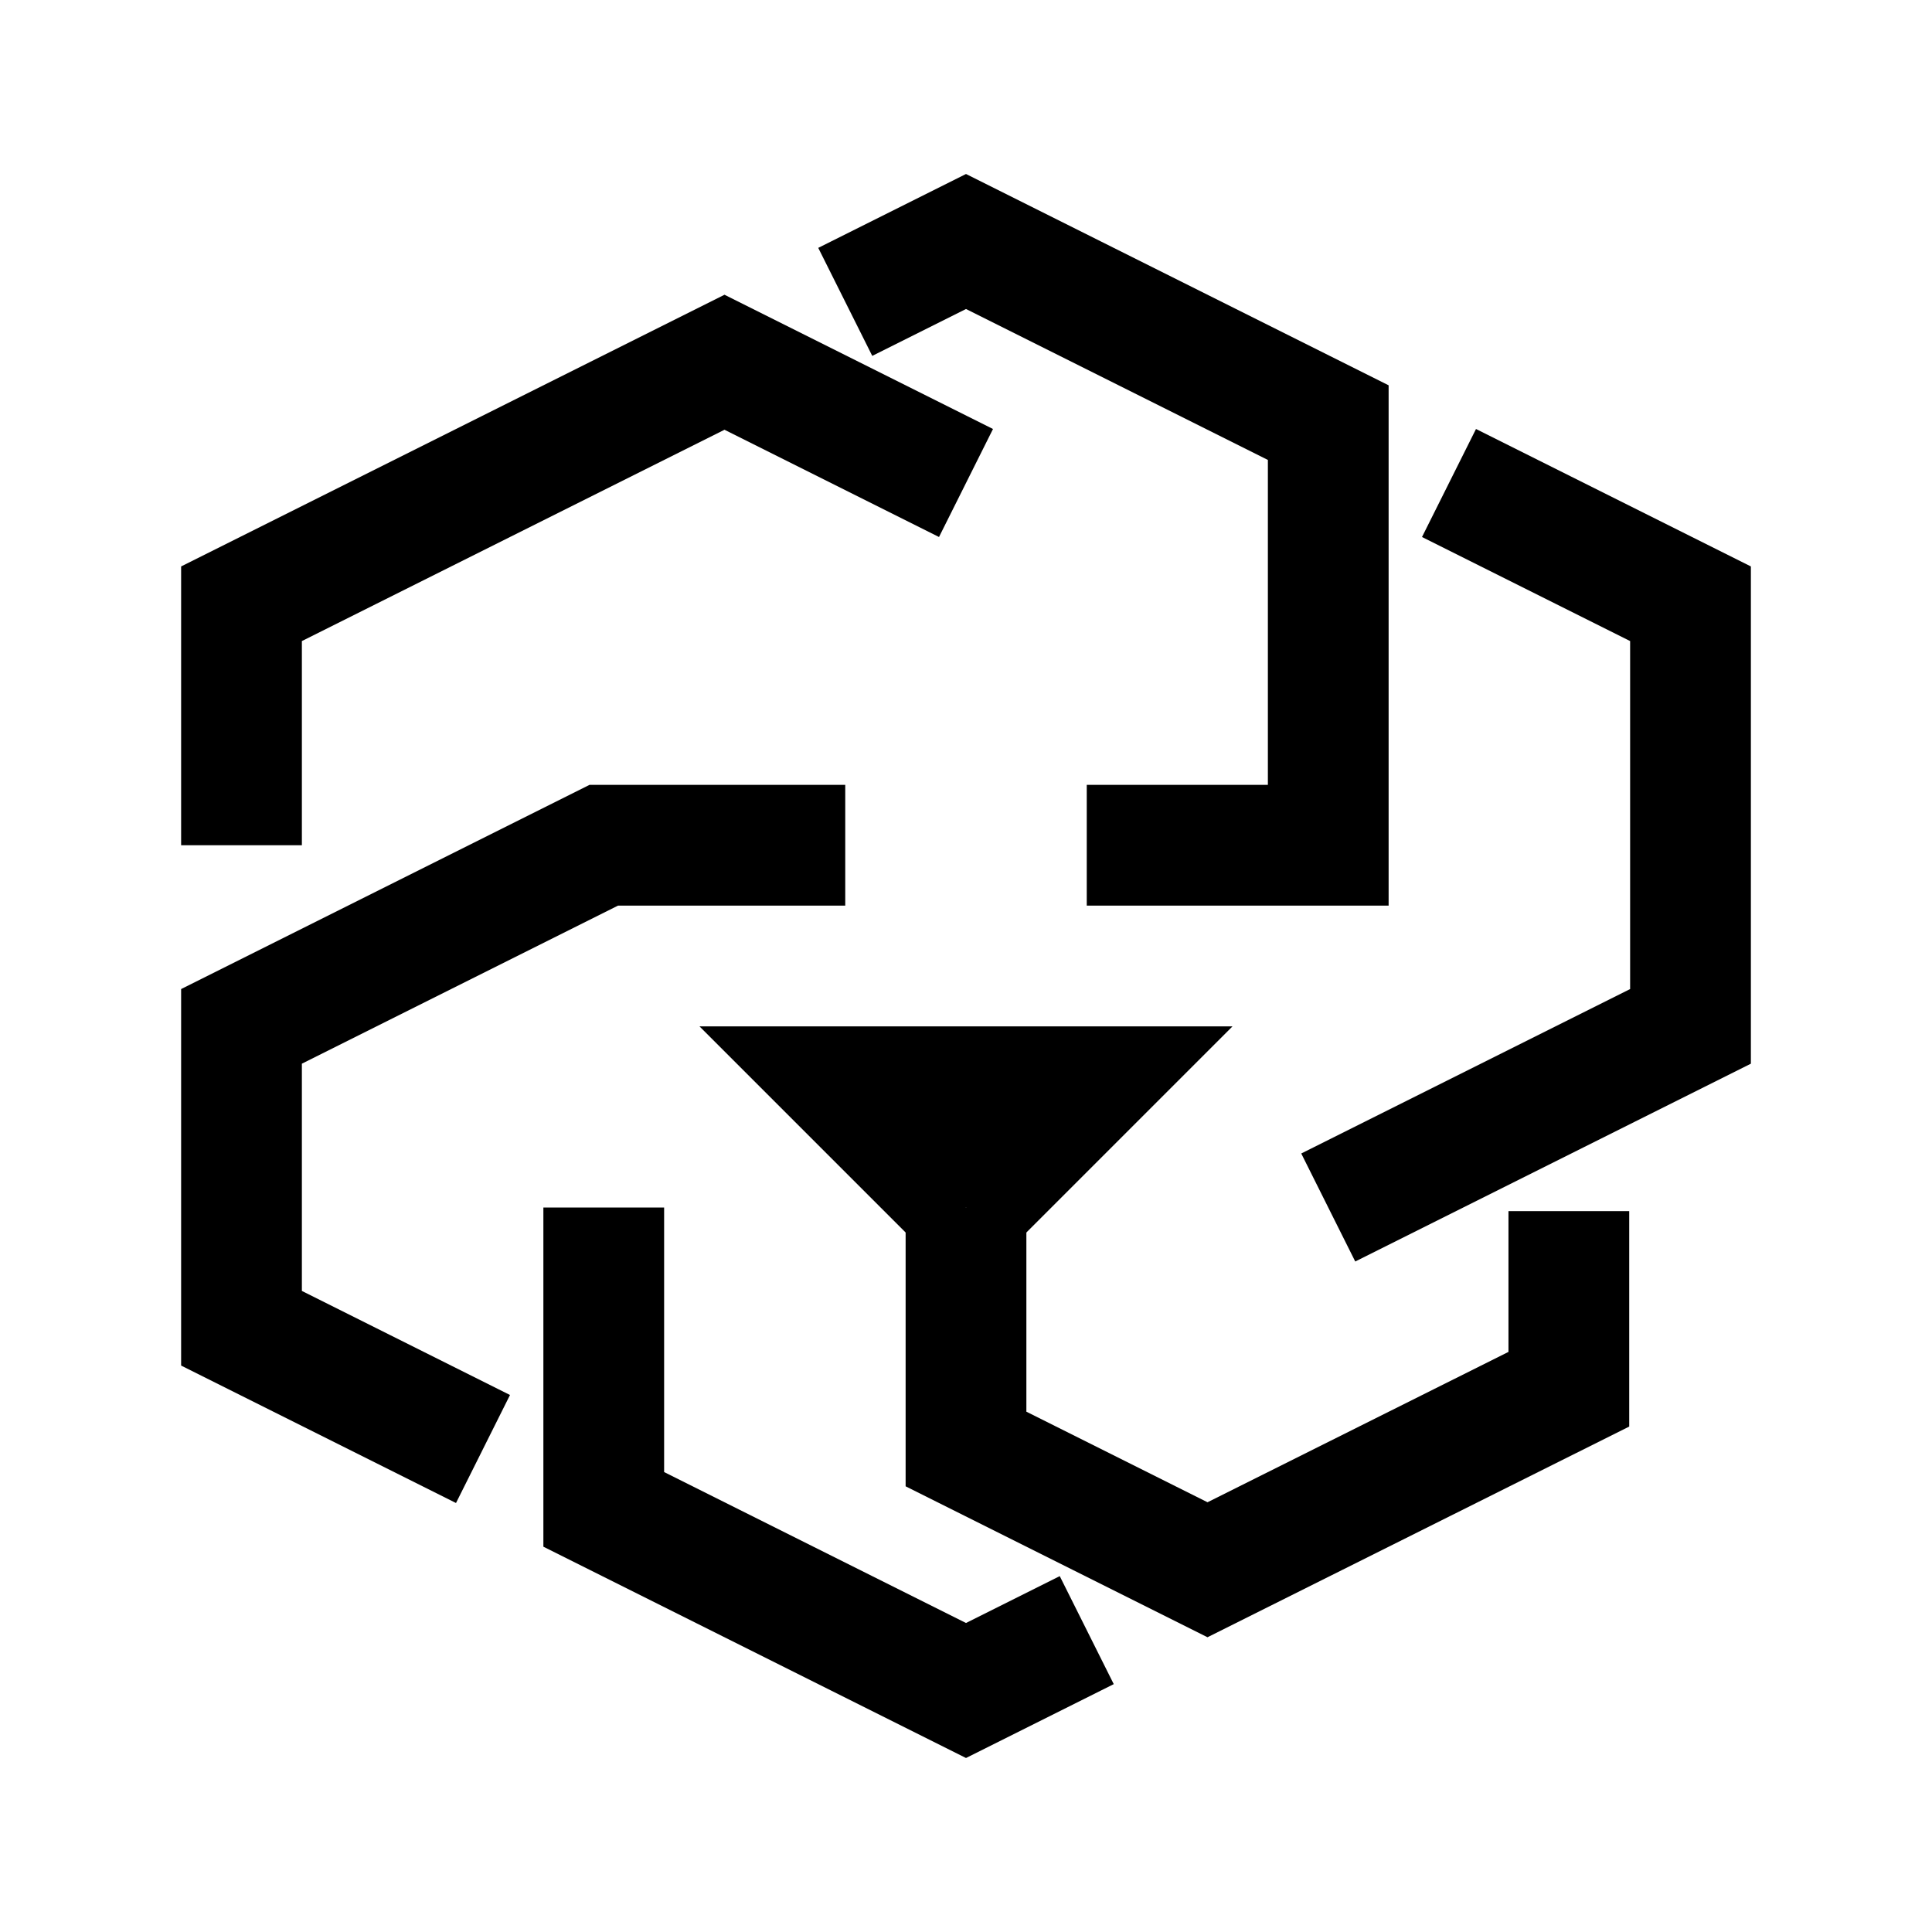
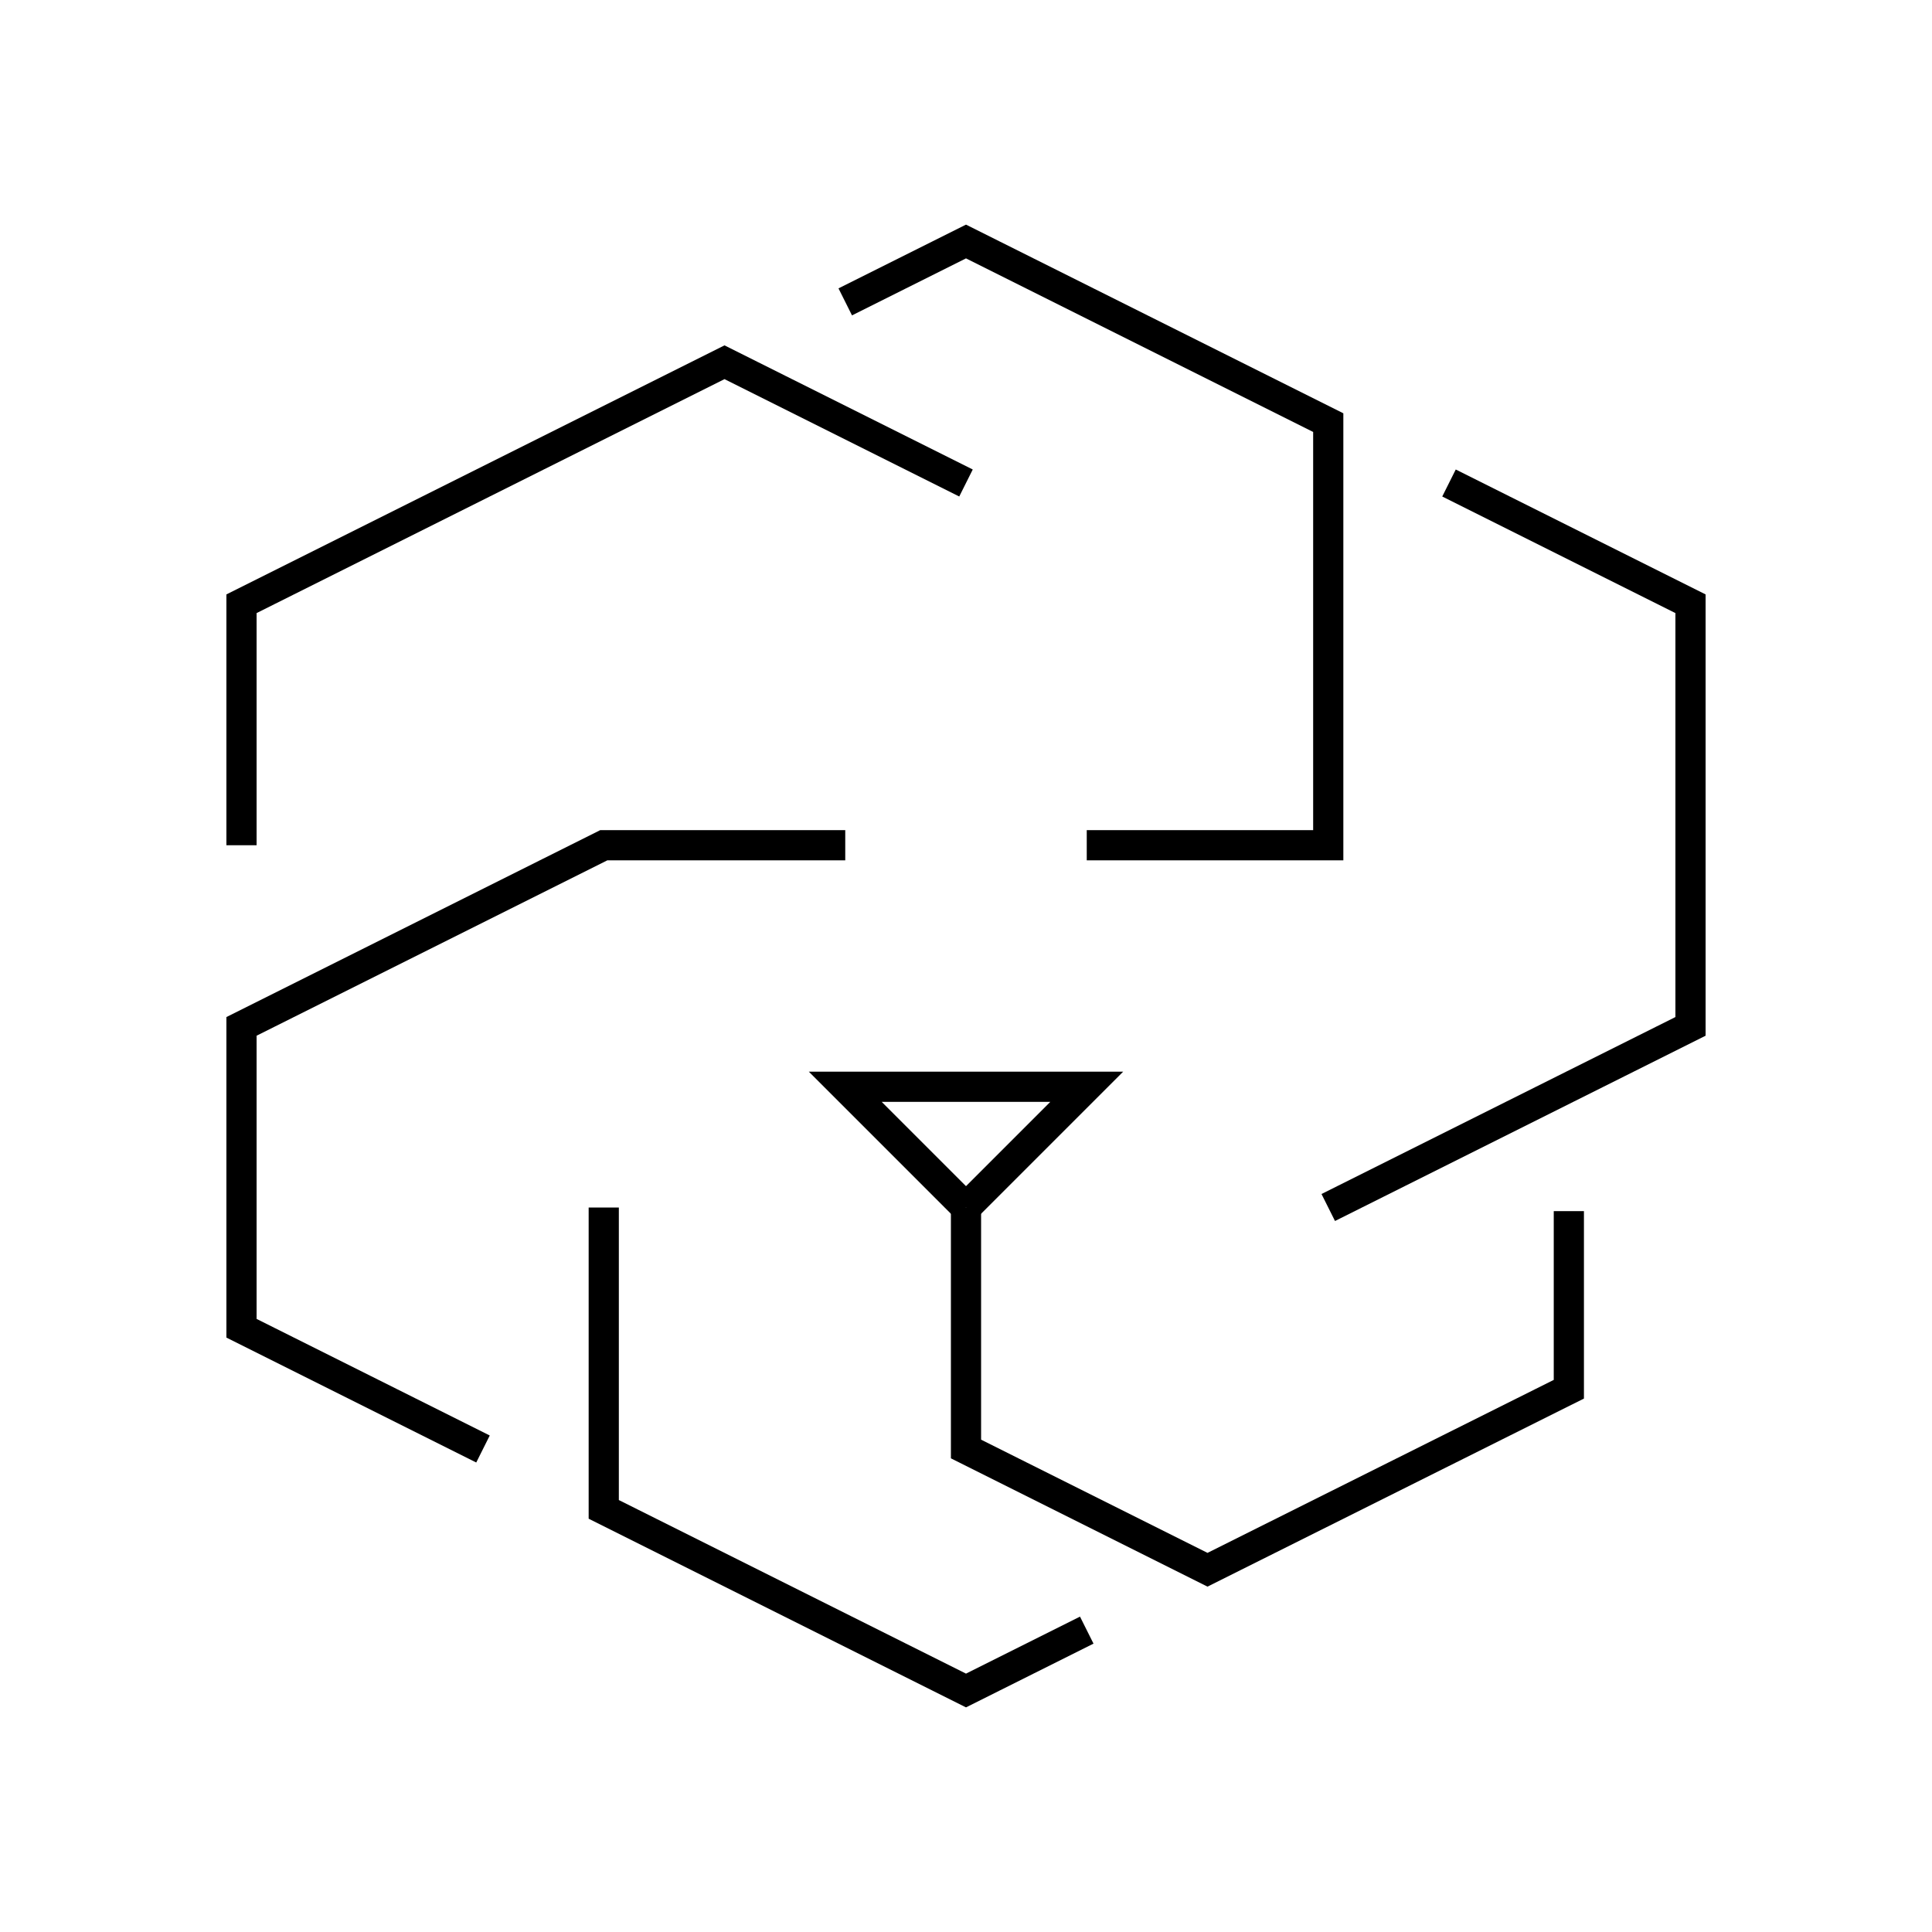
- <svg xmlns="http://www.w3.org/2000/svg" width="64" height="64" viewBox="0 0 64 64" fill="none" stroke-width="4px" stroke="#000">
+ <svg xmlns="http://www.w3.org/2000/svg" width="64" height="64" viewBox="0 0 64 64" fill="none" stroke-width="1px" stroke="#000">
  <path d="M36 28h8V14L32 8l-4 2M20 40v10l12 6 4-2M32 40l-4-4h8l-4 4M44 40l12-6V20l-8-4" />
  <path d="M16 48l-8-4V34l12-6h8M32 16l-8-4-16 8v8M32 40v8l8 4 11.97-5.98v-5.9" />
</svg>
